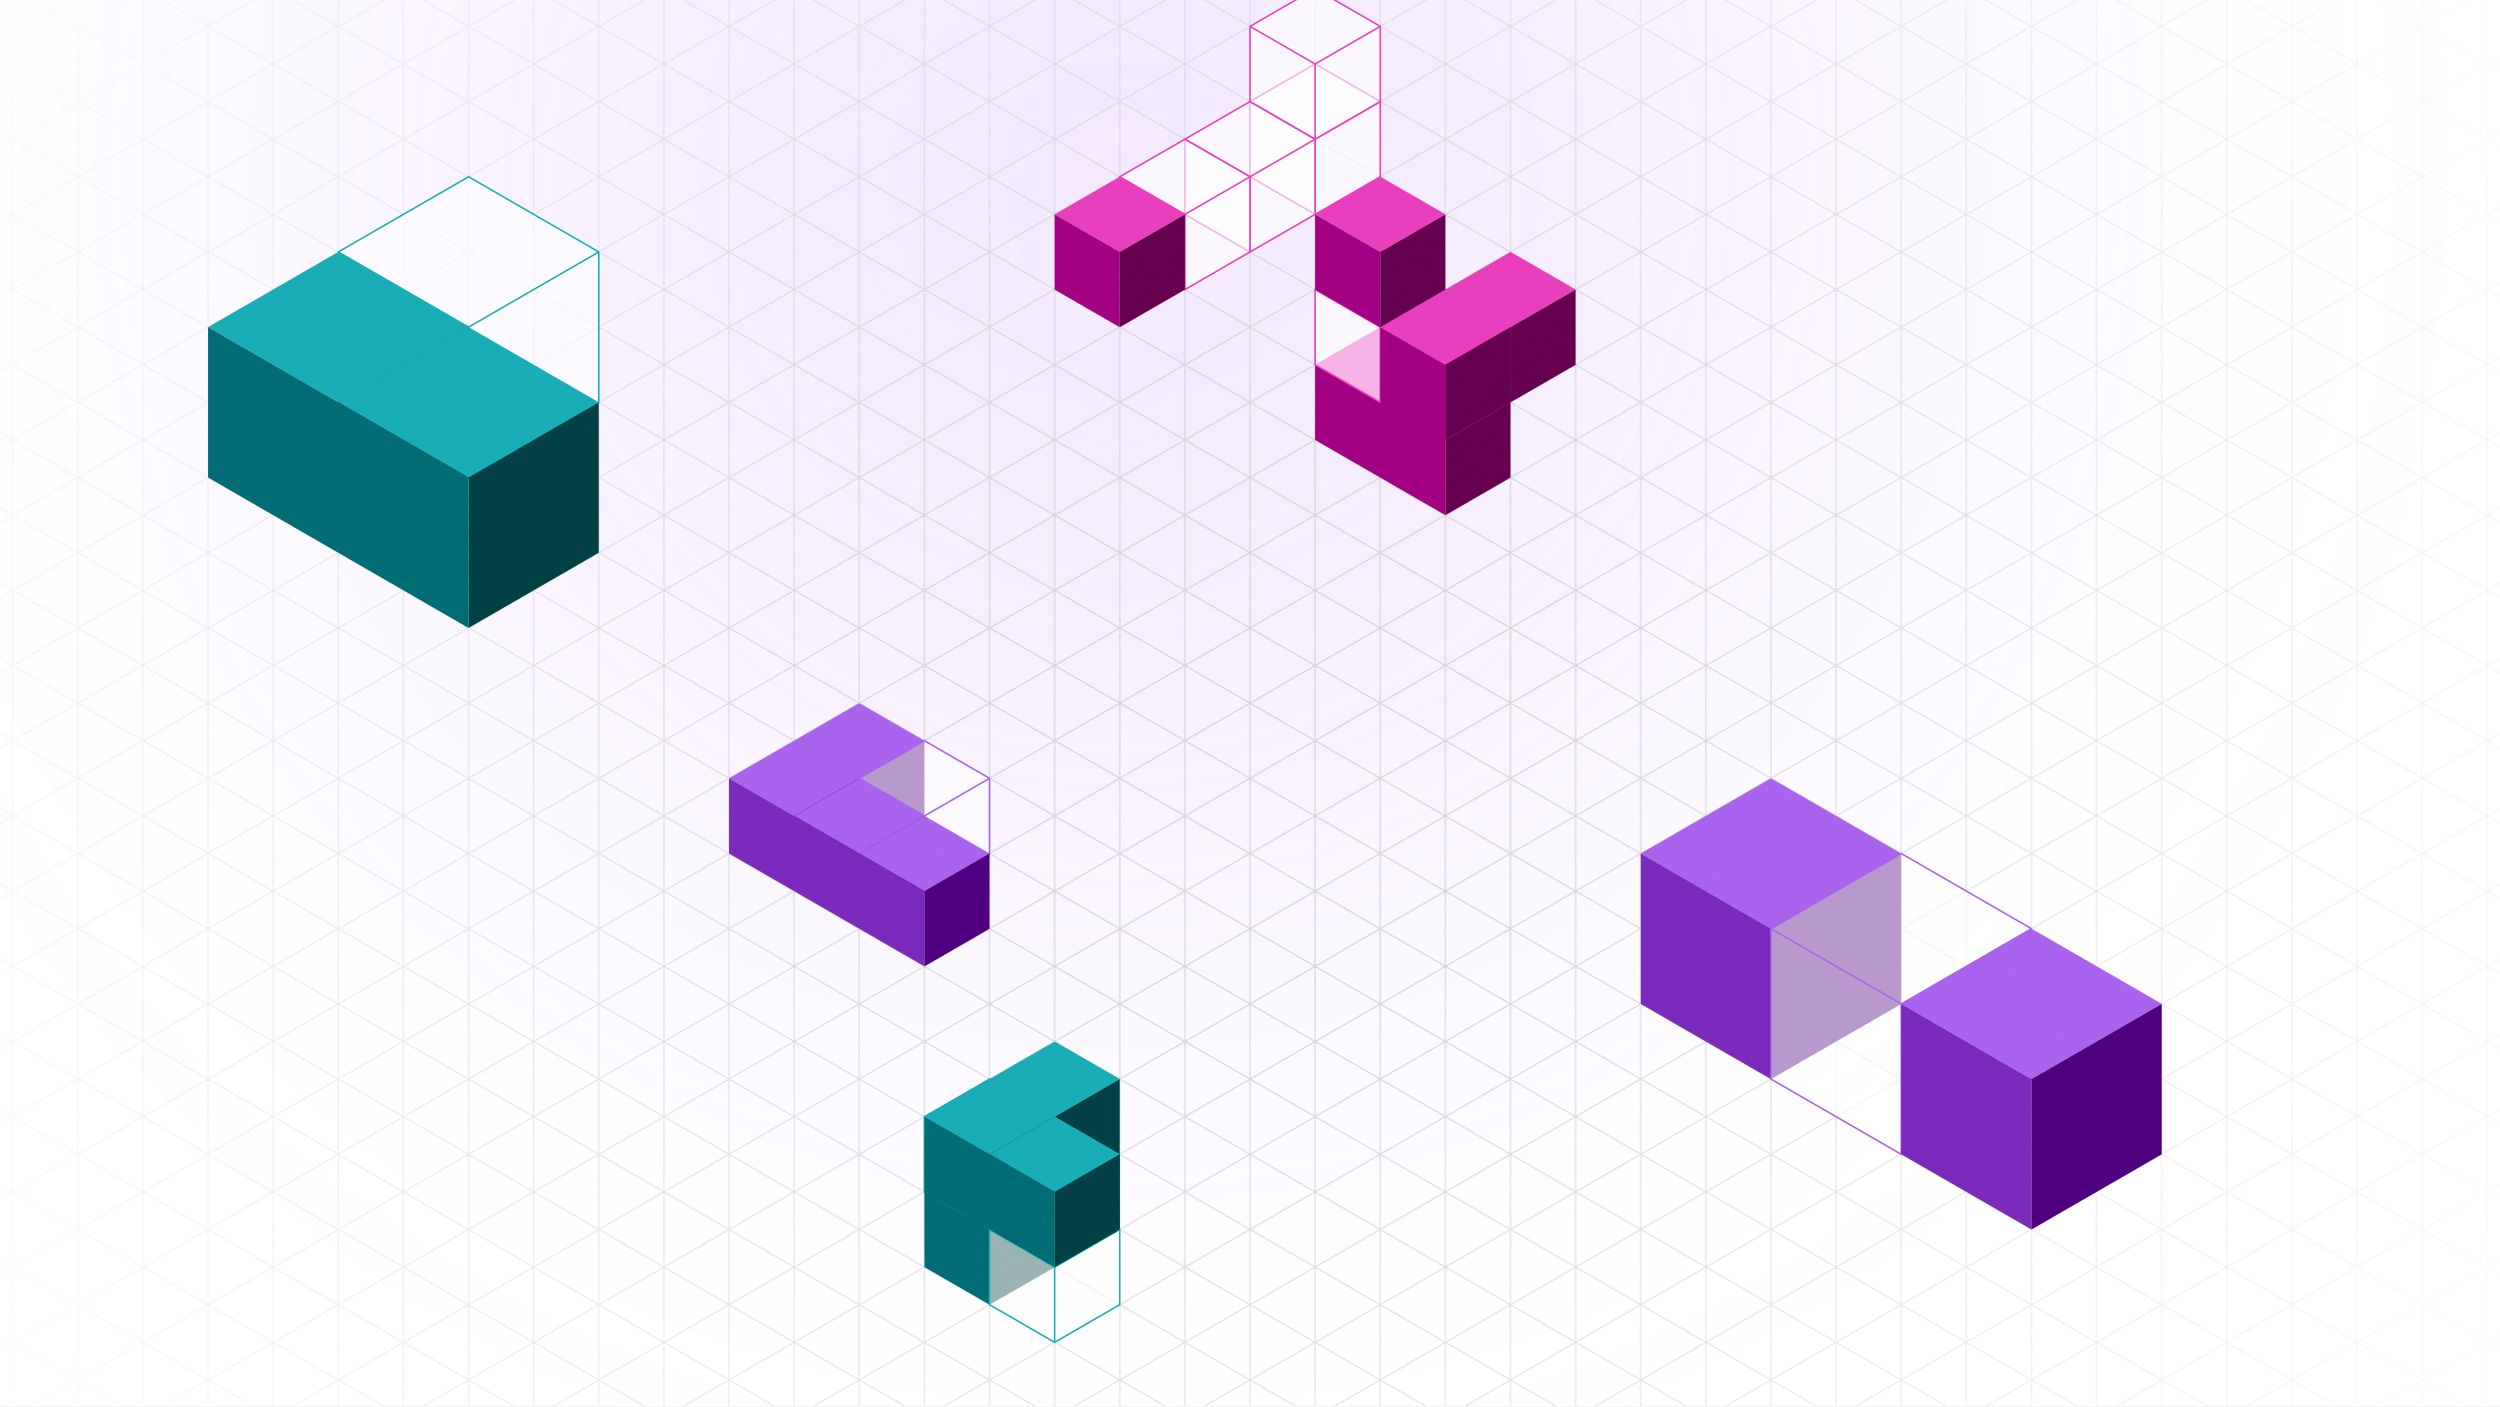
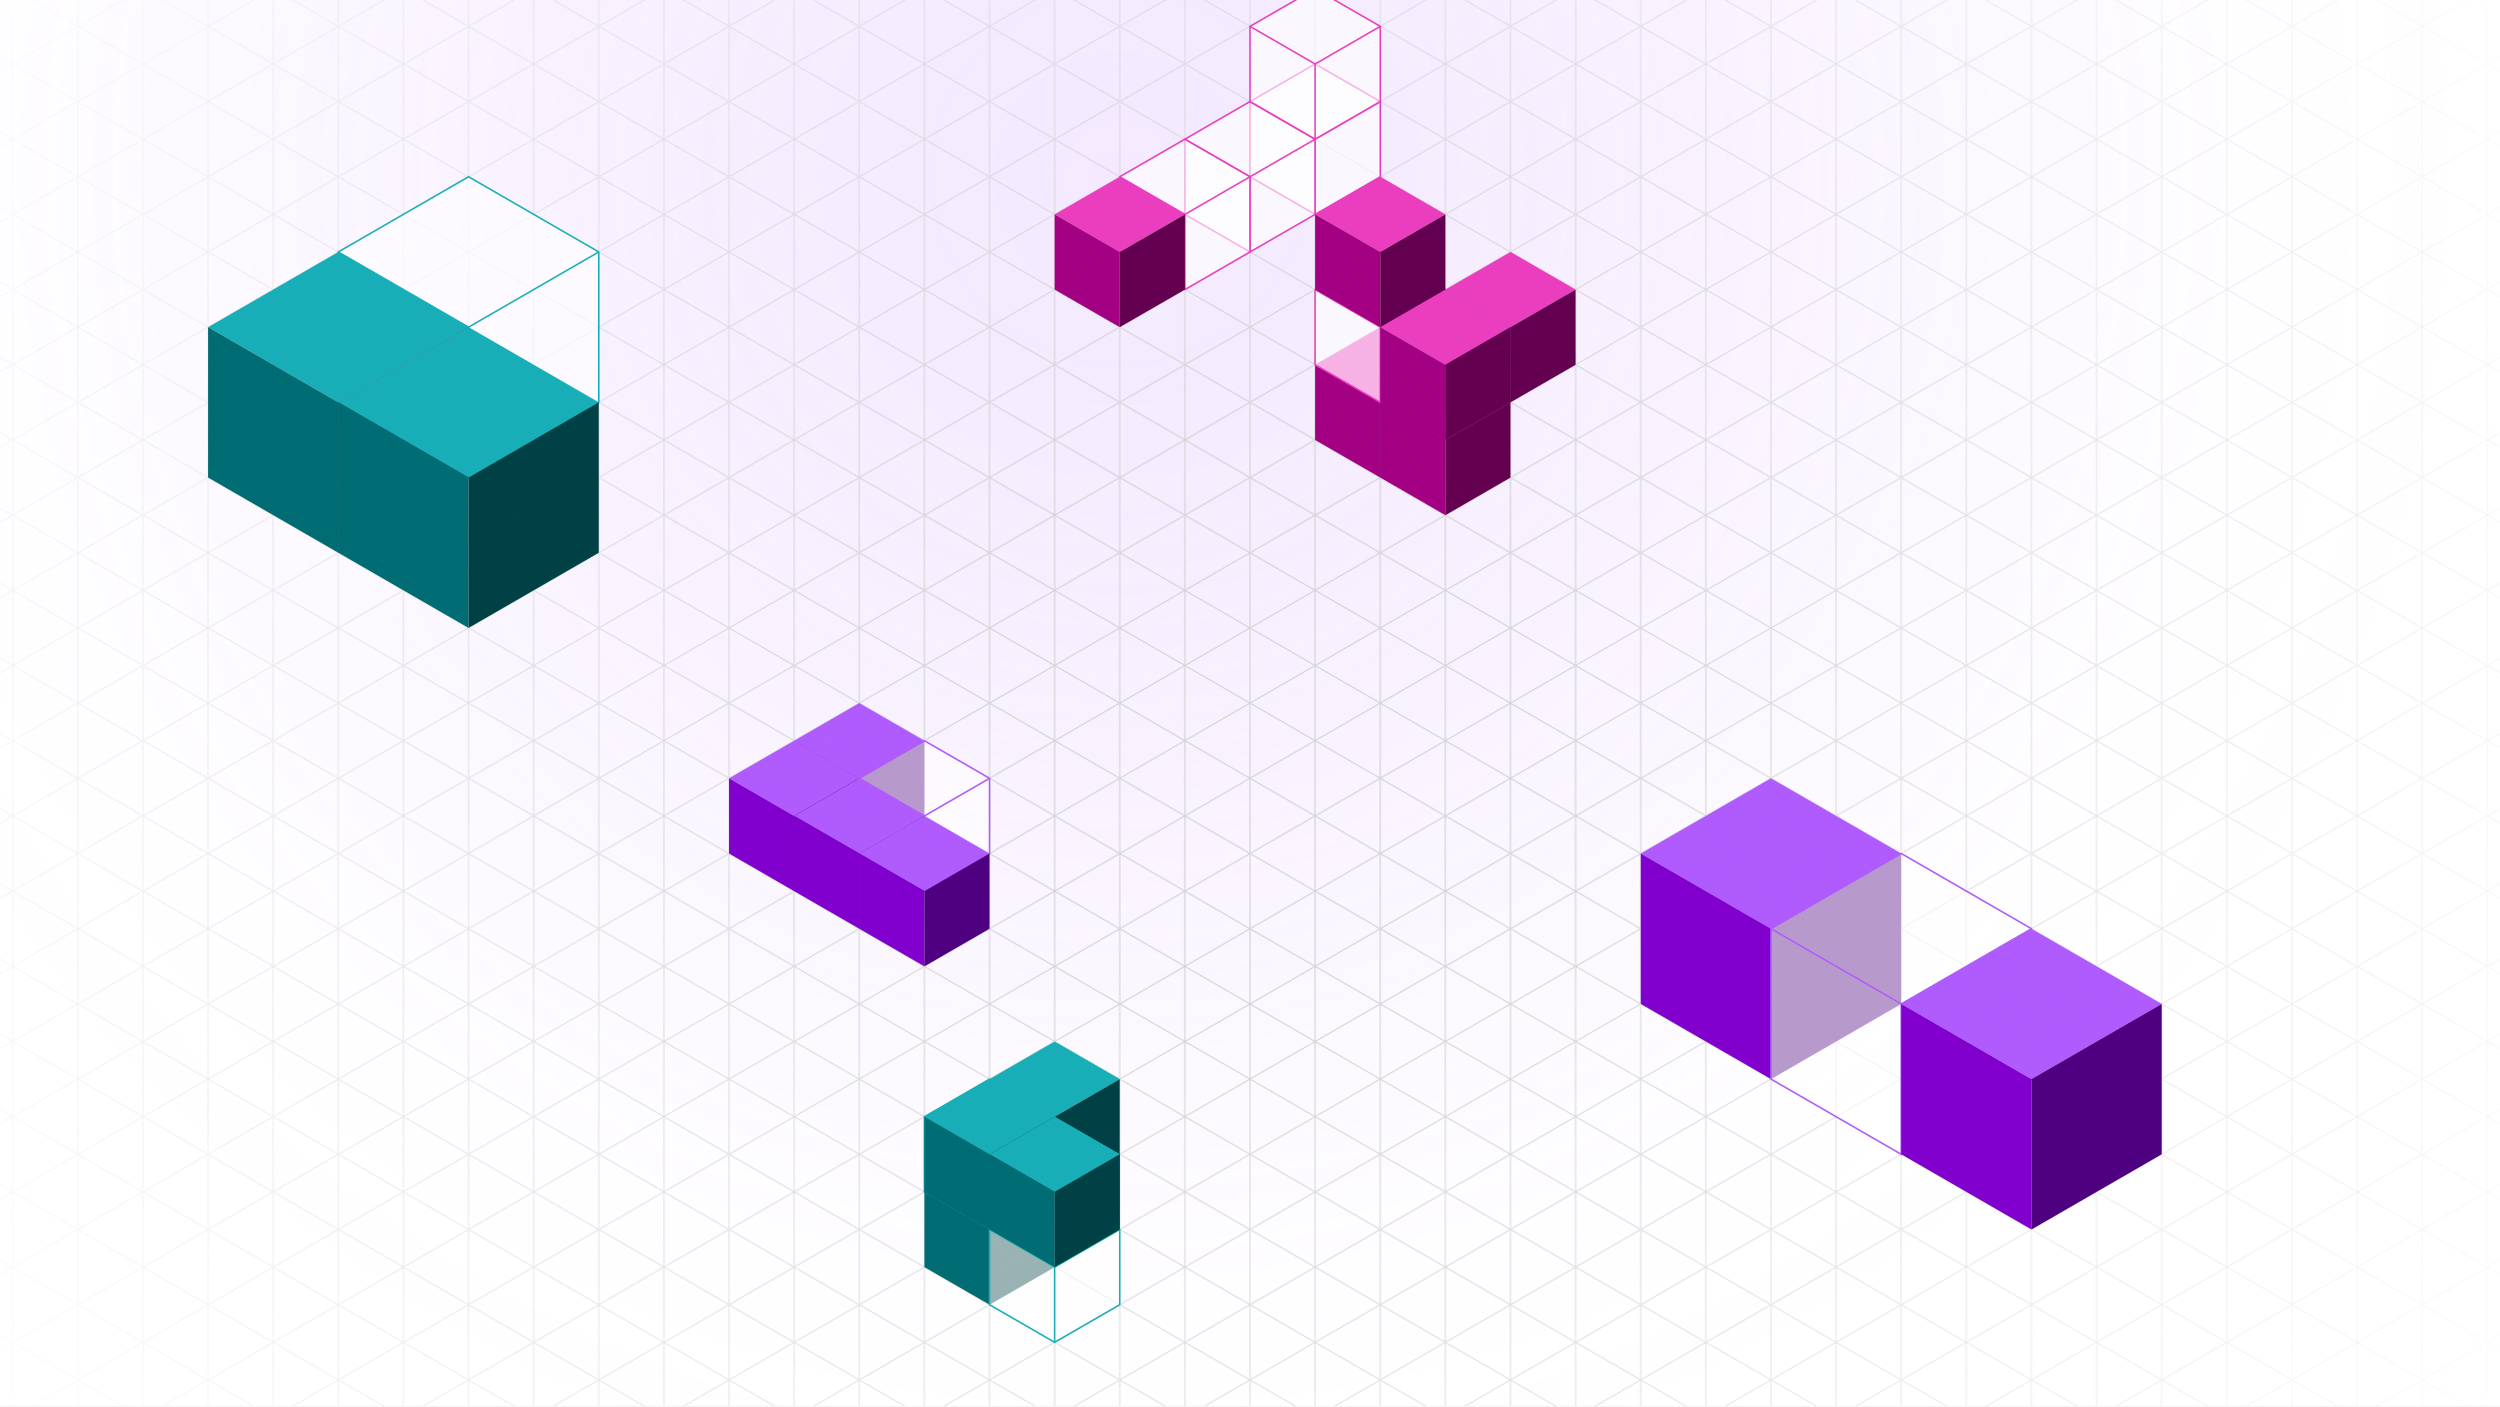
<svg xmlns="http://www.w3.org/2000/svg" width="3840" height="2160" viewBox="0 0 3840 2160">
  <defs>
    <pattern id="iso" patternUnits="userSpaceOnUse" width="200.05" height="115.5" patternTransform="translate(-80.52 -75)">
      <path d="M0 0L200.05 115.5M0 115.5L200.05 0M0 0V115.5M100.03 0V115.5M200.05 0V115.5" fill="none" stroke="#d4d4d4" stroke-width="1.8" />
    </pattern>
    <radialGradient id="vig-g" gradientUnits="userSpaceOnUse" cx="1920" cy="1080" r="2202.9">
      <stop offset="0" stop-color="#fff" />
      <stop offset="0.2" stop-color="#fff" />
      <stop offset="1" stop-color="#fff" stop-opacity="0.05" />
    </radialGradient>
    <mask id="vig" maskUnits="userSpaceOnUse" x="0" y="0" width="3840" height="2160">
      <rect width="3840" height="2160" fill="url(#vig-g)" />
    </mask>
    <radialGradient id="glow" gradientUnits="userSpaceOnUse" cx="1719.9" cy="271.5" r="2112">
      <stop offset="0" stop-color="#bb7aff" stop-opacity="0.16" />
      <stop offset="0.125" stop-color="#bb7aff" stop-opacity="0.153" />
      <stop offset="0.25" stop-color="#bb7aff" stop-opacity="0.135" />
      <stop offset="0.375" stop-color="#bb7aff" stop-opacity="0.109" />
      <stop offset="0.5" stop-color="#bb7aff" stop-opacity="0.08" />
      <stop offset="0.625" stop-color="#bb7aff" stop-opacity="0.051" />
      <stop offset="0.75" stop-color="#bb7aff" stop-opacity="0.025" />
      <stop offset="0.875" stop-color="#bb7aff" stop-opacity="0.007" />
      <stop offset="1" stop-color="#bb7aff" stop-opacity="0" />
    </radialGradient>
    <filter id="grain" x="0" y="0" width="100%" height="100%" color-interpolation-filters="sRGB">
      <feTurbulence type="fractalNoise" baseFrequency="0.85" numOctaves="2" seed="57657" stitchTiles="stitch" />
      <feColorMatrix type="matrix" values="0.33 0.33 0.33 0 0 0.33 0.33 0.33 0 0 0.33 0.33 0.33 0 0 0 0 0 0 1" />
    </filter>
  </defs>
  <rect width="3840" height="2160" fill="#ffffff" />
  <rect width="3840" height="2160" fill="url(#glow)" />
  <g mask="url(#vig)">
    <rect width="3840" height="2160" fill="url(#iso)" />
  </g>
  <g>
-     <path d="M2020 98.3L2120.1 156L2020 213.8L1920 156ZM1920 156L2020 213.8L2020 329.3L1920 271.5ZM2020 213.8L2120.1 156L2120.1 271.5L2020 329.3Z" fill="#ffffff" fill-opacity="0.6" stroke="#e93fbe" stroke-width="2.4" stroke-linejoin="round" />
-     <path d="M1920 156L2020 213.8L1920 271.5L1820 213.8ZM1820 213.8L1920 271.5L1920 387L1820 329.3ZM1920 271.5L2020 213.8L2020 329.3L1920 387Z" fill="#ffffff" fill-opacity="0.6" stroke="#e93fbe" stroke-width="2.4" stroke-linejoin="round" />
-     <path d="M2020 -17.2L2120.1 40.5L2020 98.3L1920 40.5ZM1920 40.5L2020 98.3L2020 213.8L1920 156ZM2020 98.3L2120.1 40.5L2120.1 156L2020 213.8Z" fill="#ffffff" fill-opacity="0.6" stroke="#e93fbe" stroke-width="2.4" stroke-linejoin="round" />
-     <path d="M1820 213.8L1920 271.5L1820 329.3L1719.9 271.5ZM1719.9 271.5L1820 329.3L1820 444.8L1719.9 387ZM1820 329.3L1920 271.5L1920 387L1820 444.8Z" fill="#ffffff" fill-opacity="0.6" stroke="#e93fbe" stroke-width="2.4" stroke-linejoin="round" />
+     <path d="M2020 98.3L2120.1 156L2020 213.8L1920 156ZM1920 156L2020 213.8L2020 329.3L1920 271.5ZM2020 213.8L2120.1 156L2120.1 271.5L2020 329.3Z" fill="#ffffff" fill-opacity="0.6" stroke="#ea3ebf" stroke-width="2.4" stroke-linejoin="round" />
+     <path d="M1920 156L2020 213.8L1920 271.5L1820 213.8ZM1820 213.8L1920 271.5L1920 387L1820 329.3ZM1920 271.5L2020 213.8L2020 329.3L1920 387Z" fill="#ffffff" fill-opacity="0.6" stroke="#ea3ebf" stroke-width="2.4" stroke-linejoin="round" />
+     <path d="M2020 -17.2L2120.1 40.5L2020 98.3L1920 40.5ZM1920 40.5L2020 98.3L2020 213.8L1920 156ZM2020 98.3L2120.1 40.5L2120.1 156L2020 213.8Z" fill="#ffffff" fill-opacity="0.6" stroke="#ea3ebf" stroke-width="2.4" stroke-linejoin="round" />
+     <path d="M1820 213.8L1920 271.5L1820 329.3L1719.9 271.5ZM1719.9 271.5L1820 329.3L1820 444.8L1719.9 387ZM1820 329.3L1920 271.5L1920 387L1820 444.8Z" fill="#ffffff" fill-opacity="0.6" stroke="#ea3ebf" stroke-width="2.4" stroke-linejoin="round" />
    <g>
-       <path d="M1719.9 271.5L1820 329.3L1719.9 387L1619.9 329.3Z" fill="#e93fbe" />
+       <path d="M1719.9 271.5L1820 329.3L1719.9 387L1619.9 329.3Z" fill="#ea3ebf" />
      <path d="M1619.9 329.3L1719.9 387L1719.9 502.5L1619.9 444.8Z" fill="#a30083" />
-       <path d="M1719.9 387L1820 329.3L1820 444.8L1719.9 502.5Z" fill="#65004f" />
+       <path d="M1719.9 387L1820 329.3L1820 444.8L1719.9 502.5Z" fill="#640050" />
    </g>
-     <path d="M719.7 271.5L919.7 387L719.7 502.5L519.6 387ZM519.6 387L719.7 502.5L719.7 733.5L519.6 618ZM719.7 502.5L919.7 387L919.7 618L719.7 733.5Z" fill="#ffffff" fill-opacity="0.6" stroke="#18adb7" stroke-width="2.4" stroke-linejoin="round" />
+     <path d="M719.7 271.5L919.7 387L719.7 502.5L519.6 387ZM519.6 387L719.7 502.5L719.7 733.5L519.6 618ZM719.7 502.5L919.7 387L919.7 618L719.7 733.5Z" fill="#ffffff" fill-opacity="0.6" stroke="#18aeb8" stroke-width="2.4" stroke-linejoin="round" />
    <g>
-       <path d="M519.6 387L719.7 502.5L519.6 618L319.6 502.5Z" fill="#18adb7" />
+       <path d="M519.6 387L719.7 502.5L519.6 618L319.6 502.5Z" fill="#18aeb8" />
      <path d="M319.6 502.5L519.6 618L519.6 849L319.6 733.5Z" fill="#006c73" />
      <path d="M519.6 618L719.7 502.5L719.7 733.5L519.6 849Z" fill="#004145" />
    </g>
    <g>
-       <path d="M719.7 502.5L919.7 618L719.7 733.5L519.6 618Z" fill="#18adb7" />
+       <path d="M719.7 502.5L919.7 618L719.7 733.5L519.6 618Z" fill="#18aeb8" />
      <path d="M519.6 618L719.7 733.5L719.7 964.5L519.6 849Z" fill="#006c73" />
      <path d="M719.7 733.5L919.7 618L919.7 849L719.7 964.5Z" fill="#004145" />
    </g>
    <g>
-       <path d="M2320.1 387L2420.1 444.8L2320.1 502.5L2220.1 444.8Z" fill="#e93fbe" />
+       <path d="M2320.1 387L2420.1 444.8L2320.1 502.5L2220.1 444.8Z" fill="#ea3ebf" />
      <path d="M2220.1 444.8L2320.1 502.5L2320.1 618L2220.1 560.3Z" fill="#a30083" />
-       <path d="M2320.1 502.5L2420.1 444.8L2420.1 560.3L2320.1 618Z" fill="#65004f" />
+       <path d="M2320.1 502.5L2420.1 444.8L2420.1 560.3L2320.1 618Z" fill="#640050" />
    </g>
    <g>
-       <path d="M2220.1 444.8L2320.1 502.5L2220.1 560.3L2120.1 502.5Z" fill="#e93fbe" />
+       <path d="M2220.1 444.8L2320.1 502.5L2220.1 560.3L2120.1 502.5Z" fill="#ea3ebf" />
      <path d="M2120.1 502.5L2220.1 560.3L2220.1 675.8L2120.1 618Z" fill="#a30083" />
-       <path d="M2220.1 560.3L2320.1 502.5L2320.1 618L2220.1 675.8Z" fill="#65004f" />
+       <path d="M2220.1 560.3L2320.1 502.5L2320.1 618L2220.1 675.8Z" fill="#640050" />
    </g>
    <g>
-       <path d="M2120.1 502.5L2220.1 560.3L2120.1 618L2020 560.3Z" fill="#e93fbe" />
+       <path d="M2120.1 502.5L2220.1 560.3L2120.1 618L2020 560.3Z" fill="#ea3ebf" />
      <path d="M2020 560.3L2120.1 618L2120.1 733.5L2020 675.8Z" fill="#a30083" />
-       <path d="M2120.1 618L2220.1 560.3L2220.1 675.8L2120.1 733.5Z" fill="#65004f" />
+       <path d="M2120.1 618L2220.1 560.3L2220.1 675.8L2120.1 733.5Z" fill="#640050" />
    </g>
    <g>
-       <path d="M2220.1 560.3L2320.1 618L2220.1 675.8L2120.1 618Z" fill="#e93fbe" />
+       <path d="M2220.1 560.3L2320.1 618L2220.1 675.8L2120.1 618Z" fill="#ea3ebf" />
      <path d="M2120.1 618L2220.1 675.8L2220.1 791.3L2120.1 733.5Z" fill="#a30083" />
-       <path d="M2220.1 675.8L2320.1 618L2320.1 733.5L2220.1 791.3Z" fill="#65004f" />
+       <path d="M2220.1 675.8L2320.1 618L2320.1 733.5L2220.1 791.3Z" fill="#640050" />
    </g>
-     <path d="M2120.1 387L2220.1 444.8L2120.1 502.5L2020 444.8ZM2020 444.8L2120.1 502.5L2120.1 618L2020 560.3ZM2120.1 502.5L2220.1 444.8L2220.1 560.3L2120.1 618Z" fill="#ffffff" fill-opacity="0.6" stroke="#e93fbe" stroke-width="2.4" stroke-linejoin="round" />
+     <path d="M2120.1 387L2220.1 444.8L2120.1 502.5L2020 444.8ZM2020 444.8L2120.1 502.5L2120.1 618L2020 560.3ZM2120.1 502.5L2220.1 444.8L2220.1 560.3L2120.1 618Z" fill="#ffffff" fill-opacity="0.6" stroke="#ea3ebf" stroke-width="2.4" stroke-linejoin="round" />
    <g>
-       <path d="M2220.1 444.8L2320.1 502.5L2220.1 560.3L2120.1 502.5Z" fill="#e93fbe" />
+       <path d="M2220.1 444.8L2320.1 502.5L2220.1 560.3L2120.1 502.5Z" fill="#ea3ebf" />
      <path d="M2120.1 502.5L2220.1 560.3L2220.1 675.8L2120.1 618Z" fill="#a30083" />
-       <path d="M2220.1 560.3L2320.1 502.5L2320.1 618L2220.1 675.8Z" fill="#65004f" />
+       <path d="M2220.1 560.3L2320.1 502.5L2320.1 618L2220.1 675.8Z" fill="#640050" />
    </g>
    <g>
-       <path d="M2120.1 271.5L2220.1 329.3L2120.1 387L2020 329.3Z" fill="#e93fbe" />
+       <path d="M2120.1 271.5L2220.1 329.3L2120.1 387L2020 329.3Z" fill="#ea3ebf" />
      <path d="M2020 329.3L2120.1 387L2120.1 502.5L2020 444.8Z" fill="#a30083" />
-       <path d="M2120.1 387L2220.1 329.3L2220.1 444.8L2120.1 502.5Z" fill="#65004f" />
+       <path d="M2120.1 387L2220.1 329.3L2220.1 444.8L2120.1 502.5Z" fill="#640050" />
    </g>
    <g>
-       <path d="M2720.2 1195.5L2920.3 1311L2720.2 1426.5L2520.2 1311Z" fill="#a963ed" />
-       <path d="M2520.2 1311L2720.2 1426.5L2720.2 1657.5L2520.2 1542Z" fill="#7b2abc" />
-       <path d="M2720.2 1426.5L2920.3 1311L2920.3 1542L2720.2 1657.5Z" fill="#4e007f" />
+       <path d="M2720.2 1195.5L2920.3 1311L2720.2 1426.5L2520.2 1311Z" fill="#af5bfd" />
+       <path d="M2520.2 1311L2720.2 1426.5L2720.2 1657.5L2520.2 1542Z" fill="#8100cd" />
+       <path d="M2720.2 1426.5L2920.3 1311L2920.3 1542L2720.2 1657.5Z" fill="#4e0080" />
    </g>
-     <path d="M2920.3 1311L3120.3 1426.5L2920.3 1542L2720.2 1426.5ZM2720.2 1426.5L2920.3 1542L2920.3 1773L2720.2 1657.5ZM2920.3 1542L3120.3 1426.5L3120.3 1657.5L2920.3 1773Z" fill="#ffffff" fill-opacity="0.6" stroke="#a963ed" stroke-width="2.4" stroke-linejoin="round" />
+     <path d="M2920.3 1311L3120.3 1426.5L2920.3 1542L2720.2 1426.5ZM2720.2 1426.5L2920.3 1542L2920.3 1773L2720.2 1657.5ZM2920.3 1542L3120.3 1426.5L3120.3 1657.5L2920.3 1773Z" fill="#ffffff" fill-opacity="0.6" stroke="#af5bfd" stroke-width="2.4" stroke-linejoin="round" />
    <g>
-       <path d="M3120.3 1426.5L3320.4 1542L3120.3 1657.5L2920.3 1542Z" fill="#a963ed" />
-       <path d="M2920.3 1542L3120.3 1657.5L3120.3 1888.5L2920.3 1773Z" fill="#7b2abc" />
-       <path d="M3120.3 1657.5L3320.4 1542L3320.4 1773L3120.3 1888.5Z" fill="#4e007f" />
+       <path d="M3120.3 1426.5L3320.4 1542L3120.3 1657.5L2920.3 1542Z" fill="#af5bfd" />
+       <path d="M2920.3 1542L3120.3 1657.5L3120.3 1888.5L2920.3 1773Z" fill="#8100cd" />
+       <path d="M3120.3 1657.5L3320.4 1542L3320.4 1773L3120.3 1888.5Z" fill="#4e0080" />
    </g>
    <g>
-       <path d="M1319.8 1080L1419.9 1137.8L1319.8 1195.5L1219.8 1137.8Z" fill="#a963ed" />
-       <path d="M1219.8 1137.8L1319.8 1195.5L1319.8 1311L1219.8 1253.3Z" fill="#7b2abc" />
-       <path d="M1319.8 1195.5L1419.9 1137.8L1419.9 1253.3L1319.8 1311Z" fill="#4e007f" />
+       <path d="M1319.8 1080L1419.9 1137.8L1319.8 1195.5L1219.8 1137.8Z" fill="#af5bfd" />
+       <path d="M1219.8 1137.8L1319.8 1195.5L1319.8 1311L1219.8 1253.3Z" fill="#8100cd" />
+       <path d="M1319.8 1195.5L1419.9 1137.8L1419.9 1253.3L1319.8 1311Z" fill="#4e0080" />
    </g>
    <g>
-       <path d="M1219.8 1137.8L1319.8 1195.5L1219.8 1253.3L1119.8 1195.5Z" fill="#a963ed" />
-       <path d="M1119.8 1195.5L1219.8 1253.3L1219.8 1368.8L1119.8 1311Z" fill="#7b2abc" />
-       <path d="M1219.8 1253.3L1319.8 1195.5L1319.8 1311L1219.8 1368.8Z" fill="#4e007f" />
+       <path d="M1219.8 1137.8L1319.8 1195.5L1219.8 1253.3L1119.8 1195.5Z" fill="#af5bfd" />
+       <path d="M1119.8 1195.5L1219.8 1253.3L1219.8 1368.8L1119.8 1311Z" fill="#8100cd" />
+       <path d="M1219.8 1253.3L1319.8 1195.5L1319.8 1311L1219.8 1368.8Z" fill="#4e0080" />
    </g>
-     <path d="M1419.9 1137.8L1519.9 1195.5L1419.9 1253.3L1319.8 1195.5ZM1319.8 1195.5L1419.9 1253.3L1419.9 1368.8L1319.8 1311ZM1419.9 1253.3L1519.9 1195.5L1519.9 1311L1419.9 1368.8Z" fill="#ffffff" fill-opacity="0.6" stroke="#a963ed" stroke-width="2.4" stroke-linejoin="round" />
+     <path d="M1419.9 1137.8L1519.9 1195.5L1419.9 1253.3L1319.8 1195.5ZM1319.8 1195.5L1419.9 1253.3L1419.9 1368.8L1319.8 1311ZM1419.9 1253.3L1519.9 1195.5L1519.9 1311L1419.9 1368.8Z" fill="#ffffff" fill-opacity="0.6" stroke="#af5bfd" stroke-width="2.4" stroke-linejoin="round" />
    <g>
-       <path d="M1319.8 1195.5L1419.9 1253.3L1319.8 1311L1219.8 1253.3Z" fill="#a963ed" />
-       <path d="M1219.8 1253.3L1319.8 1311L1319.8 1426.5L1219.8 1368.8Z" fill="#7b2abc" />
-       <path d="M1319.8 1311L1419.9 1253.3L1419.9 1368.8L1319.8 1426.5Z" fill="#4e007f" />
+       <path d="M1319.8 1195.5L1419.9 1253.3L1319.8 1311L1219.8 1253.3Z" fill="#af5bfd" />
+       <path d="M1219.8 1253.3L1319.8 1311L1319.8 1426.5L1219.8 1368.8Z" fill="#8100cd" />
+       <path d="M1319.8 1311L1419.9 1253.3L1419.9 1368.8L1319.8 1426.5Z" fill="#4e0080" />
    </g>
    <g>
-       <path d="M1419.9 1253.3L1519.9 1311L1419.9 1368.8L1319.8 1311Z" fill="#a963ed" />
-       <path d="M1319.8 1311L1419.9 1368.8L1419.9 1484.3L1319.8 1426.5Z" fill="#7b2abc" />
-       <path d="M1419.9 1368.8L1519.9 1311L1519.9 1426.5L1419.9 1484.3Z" fill="#4e007f" />
+       <path d="M1419.9 1253.3L1519.9 1311L1419.9 1368.8L1319.8 1311Z" fill="#af5bfd" />
+       <path d="M1319.8 1311L1419.9 1368.8L1419.9 1484.3L1319.8 1426.5Z" fill="#8100cd" />
+       <path d="M1419.9 1368.8L1519.9 1311L1519.9 1426.5L1419.9 1484.3Z" fill="#4e0080" />
    </g>
    <g>
-       <path d="M1619.9 1599.8L1719.9 1657.5L1619.9 1715.3L1519.9 1657.5Z" fill="#18adb7" />
+       <path d="M1619.9 1599.8L1719.9 1657.5L1619.9 1715.3L1519.9 1657.5Z" fill="#18aeb8" />
      <path d="M1519.9 1657.5L1619.9 1715.3L1619.9 1830.8L1519.9 1773Z" fill="#006c73" />
      <path d="M1619.9 1715.3L1719.9 1657.5L1719.9 1773L1619.9 1830.8Z" fill="#004145" />
    </g>
-     <path d="M1519.9 1657.5L1619.9 1715.3L1519.9 1773L1419.9 1715.3ZM1419.9 1715.3L1519.9 1773L1519.9 1888.5L1419.9 1830.8ZM1519.9 1773L1619.9 1715.3L1619.9 1830.8L1519.9 1888.5Z" fill="#ffffff" fill-opacity="0.6" stroke="#18adb7" stroke-width="2.4" stroke-linejoin="round" />
+     <path d="M1519.9 1657.5L1619.9 1715.3L1519.9 1773L1419.9 1715.3ZM1419.9 1715.3L1519.9 1773L1519.9 1888.5L1419.9 1830.8ZM1519.9 1773L1619.9 1715.3L1619.9 1830.8L1519.9 1888.5Z" fill="#ffffff" fill-opacity="0.6" stroke="#18aeb8" stroke-width="2.4" stroke-linejoin="round" />
    <g>
-       <path d="M1619.9 1715.3L1719.9 1773L1619.9 1830.8L1519.9 1773Z" fill="#18adb7" />
+       <path d="M1619.9 1715.3L1719.9 1773L1619.9 1830.8L1519.9 1773Z" fill="#18aeb8" />
      <path d="M1519.9 1773L1619.9 1830.8L1619.9 1946.3L1519.9 1888.5Z" fill="#006c73" />
      <path d="M1619.9 1830.8L1719.9 1773L1719.9 1888.5L1619.9 1946.3Z" fill="#004145" />
    </g>
    <g>
-       <path d="M1519.9 1773L1619.9 1830.8L1519.9 1888.5L1419.9 1830.8Z" fill="#18adb7" />
+       <path d="M1519.9 1773L1619.9 1830.8L1519.9 1888.5L1419.9 1830.8Z" fill="#18aeb8" />
      <path d="M1419.9 1830.8L1519.9 1888.5L1519.9 2004L1419.9 1946.3Z" fill="#006c73" />
      <path d="M1519.9 1888.5L1619.9 1830.8L1619.9 1946.3L1519.9 2004Z" fill="#004145" />
    </g>
-     <path d="M1619.9 1830.8L1719.9 1888.5L1619.9 1946.3L1519.9 1888.5ZM1519.9 1888.5L1619.9 1946.3L1619.9 2061.8L1519.9 2004ZM1619.9 1946.3L1719.9 1888.5L1719.9 2004L1619.9 2061.8Z" fill="#ffffff" fill-opacity="0.6" stroke="#18adb7" stroke-width="2.4" stroke-linejoin="round" />
+     <path d="M1619.9 1830.8L1719.9 1888.5L1619.9 1946.3L1519.9 1888.5ZM1519.9 1888.5L1619.9 1946.3L1619.9 2061.8L1519.9 2004ZM1619.9 1946.3L1719.9 1888.5L1719.9 2004L1619.9 2061.8Z" fill="#ffffff" fill-opacity="0.6" stroke="#18aeb8" stroke-width="2.4" stroke-linejoin="round" />
    <g>
-       <path d="M1519.9 1657.5L1619.9 1715.3L1519.9 1773L1419.9 1715.3Z" fill="#18adb7" />
+       <path d="M1519.9 1657.5L1619.9 1715.3L1519.9 1773L1419.9 1715.3Z" fill="#18aeb8" />
      <path d="M1419.9 1715.3L1519.9 1773L1519.9 1888.5L1419.9 1830.8Z" fill="#006c73" />
      <path d="M1519.9 1773L1619.9 1715.3L1619.9 1830.8L1519.9 1888.5Z" fill="#004145" />
    </g>
    <g>
-       <path d="M1619.9 1715.3L1719.9 1773L1619.9 1830.8L1519.9 1773Z" fill="#18adb7" />
+       <path d="M1619.9 1715.3L1719.9 1773L1619.9 1830.8L1519.9 1773Z" fill="#18aeb8" />
      <path d="M1519.9 1773L1619.9 1830.8L1619.9 1946.3L1519.9 1888.5Z" fill="#006c73" />
      <path d="M1619.9 1830.8L1719.9 1773L1719.9 1888.5L1619.9 1946.3Z" fill="#004145" />
    </g>
  </g>
  <rect width="3840" height="2160" filter="url(#grain)" opacity="0.048" style="mix-blend-mode:overlay" />
</svg>
